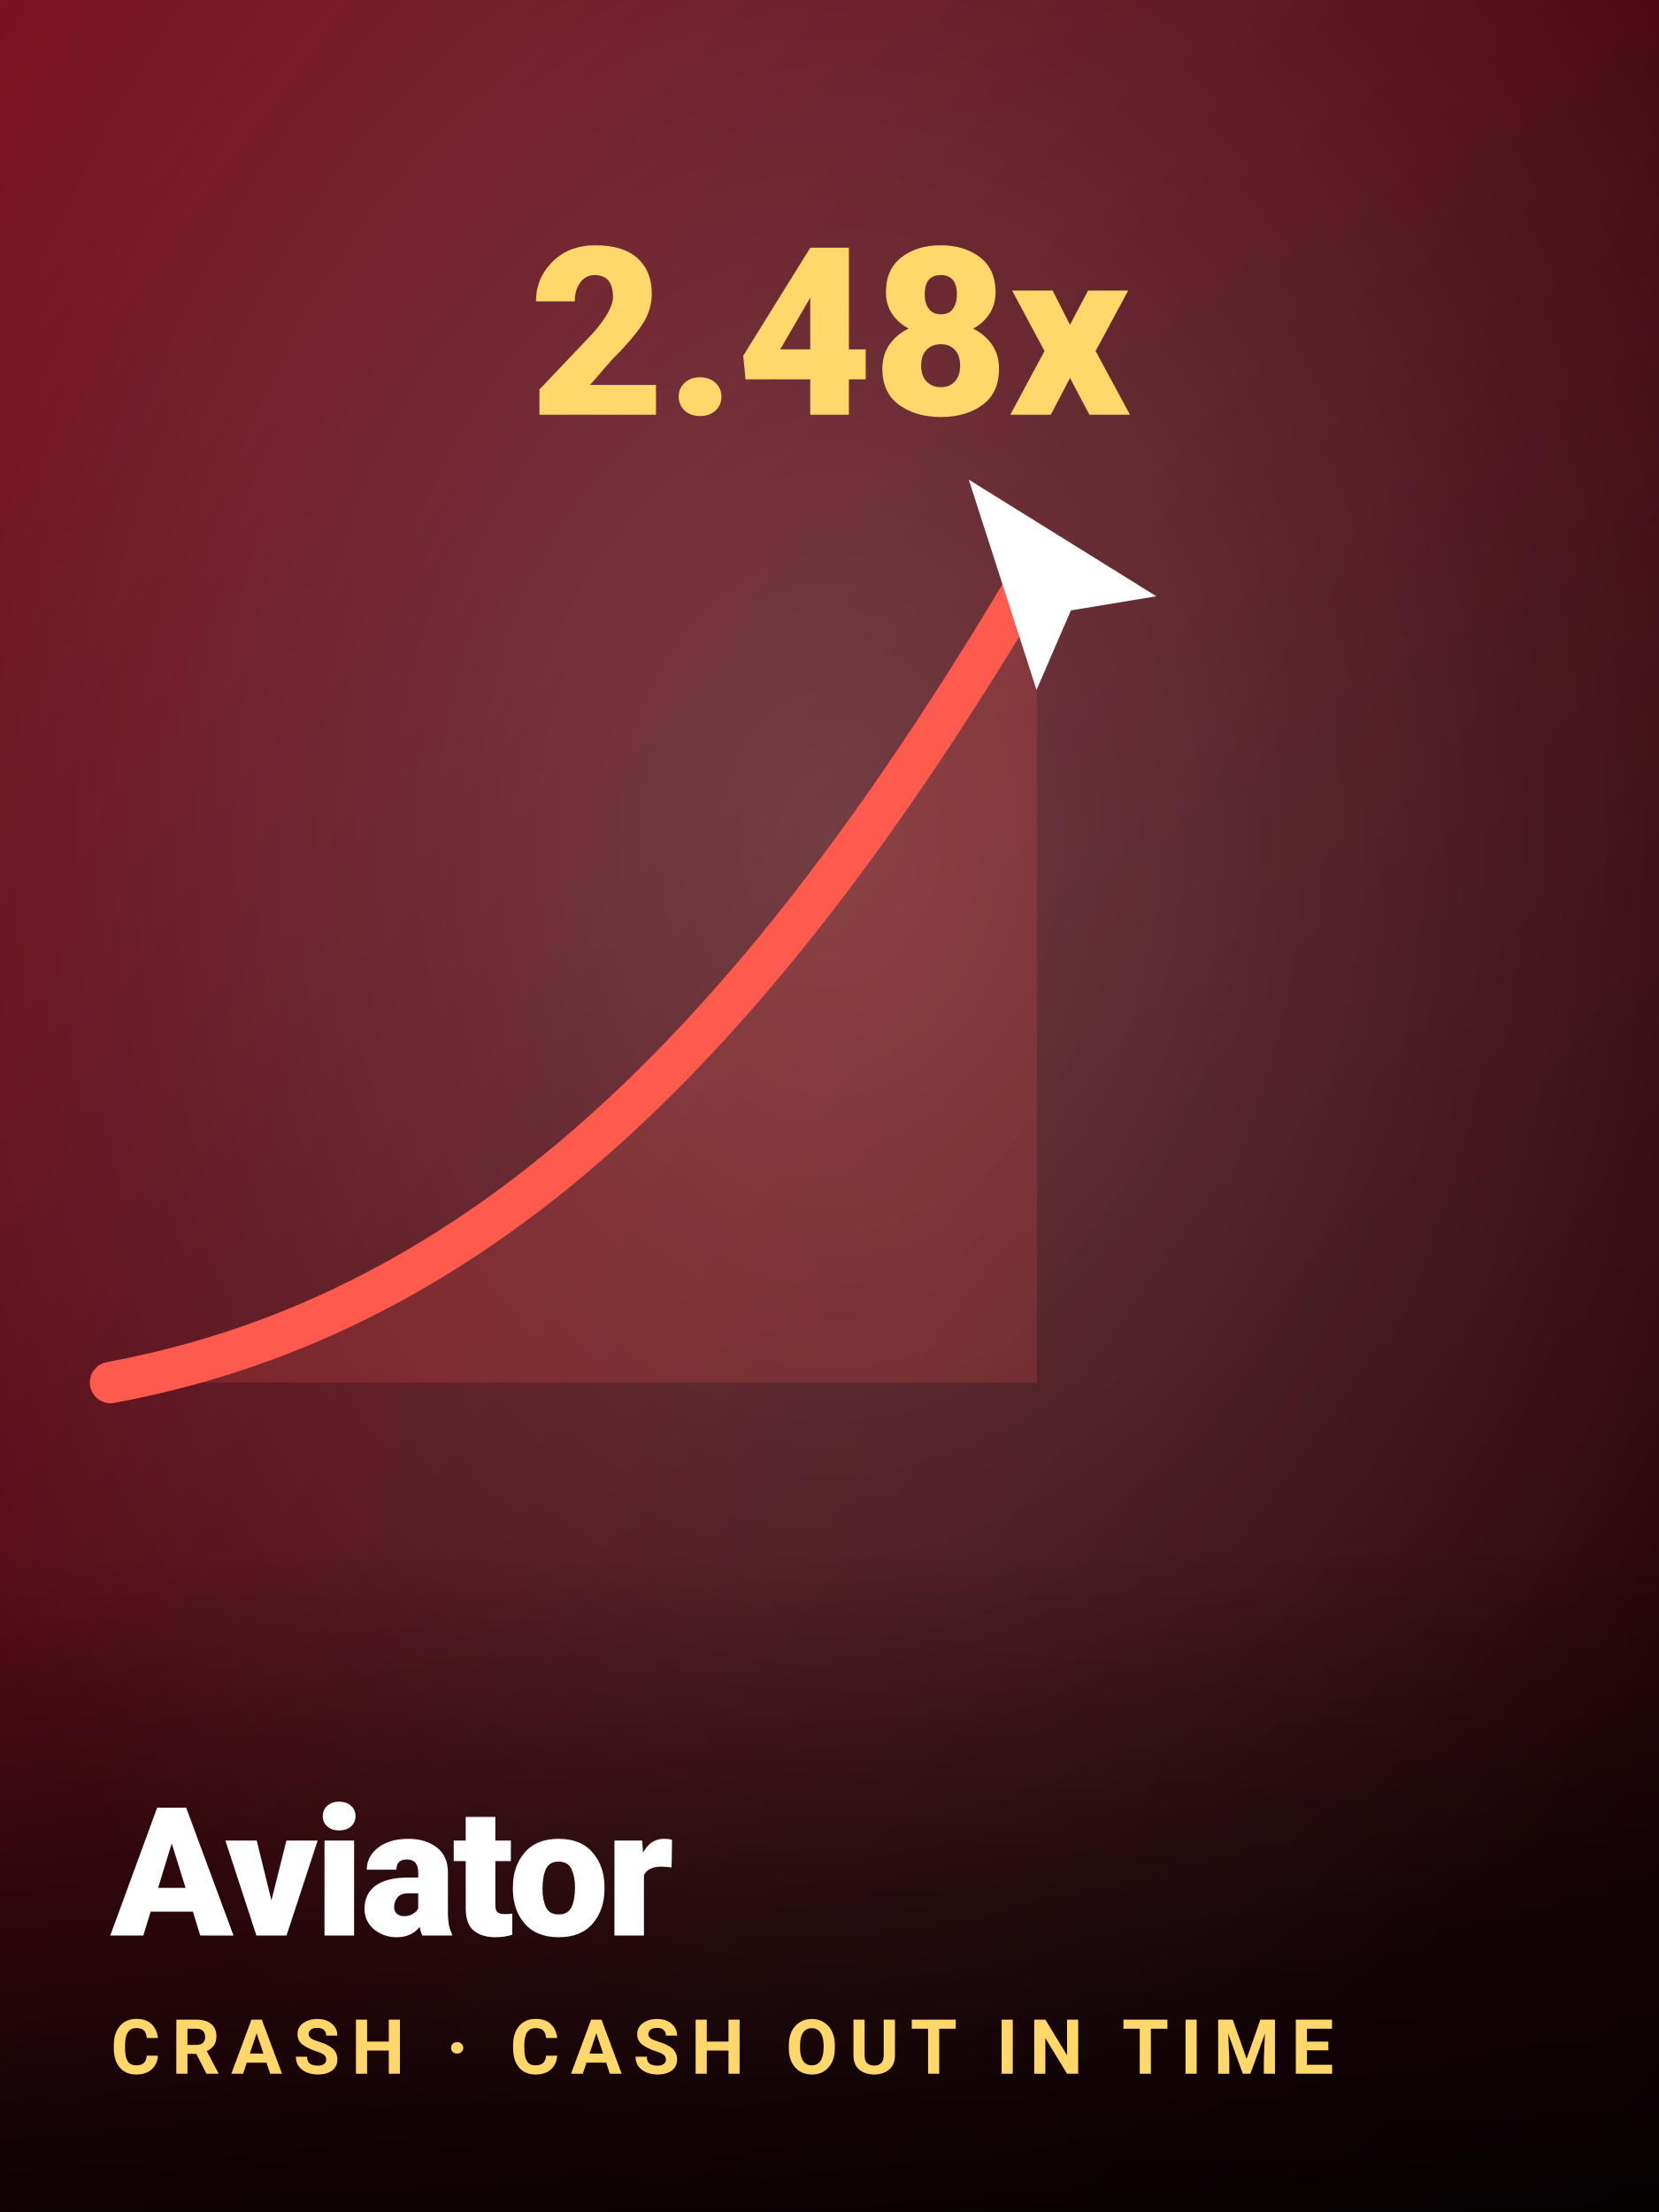
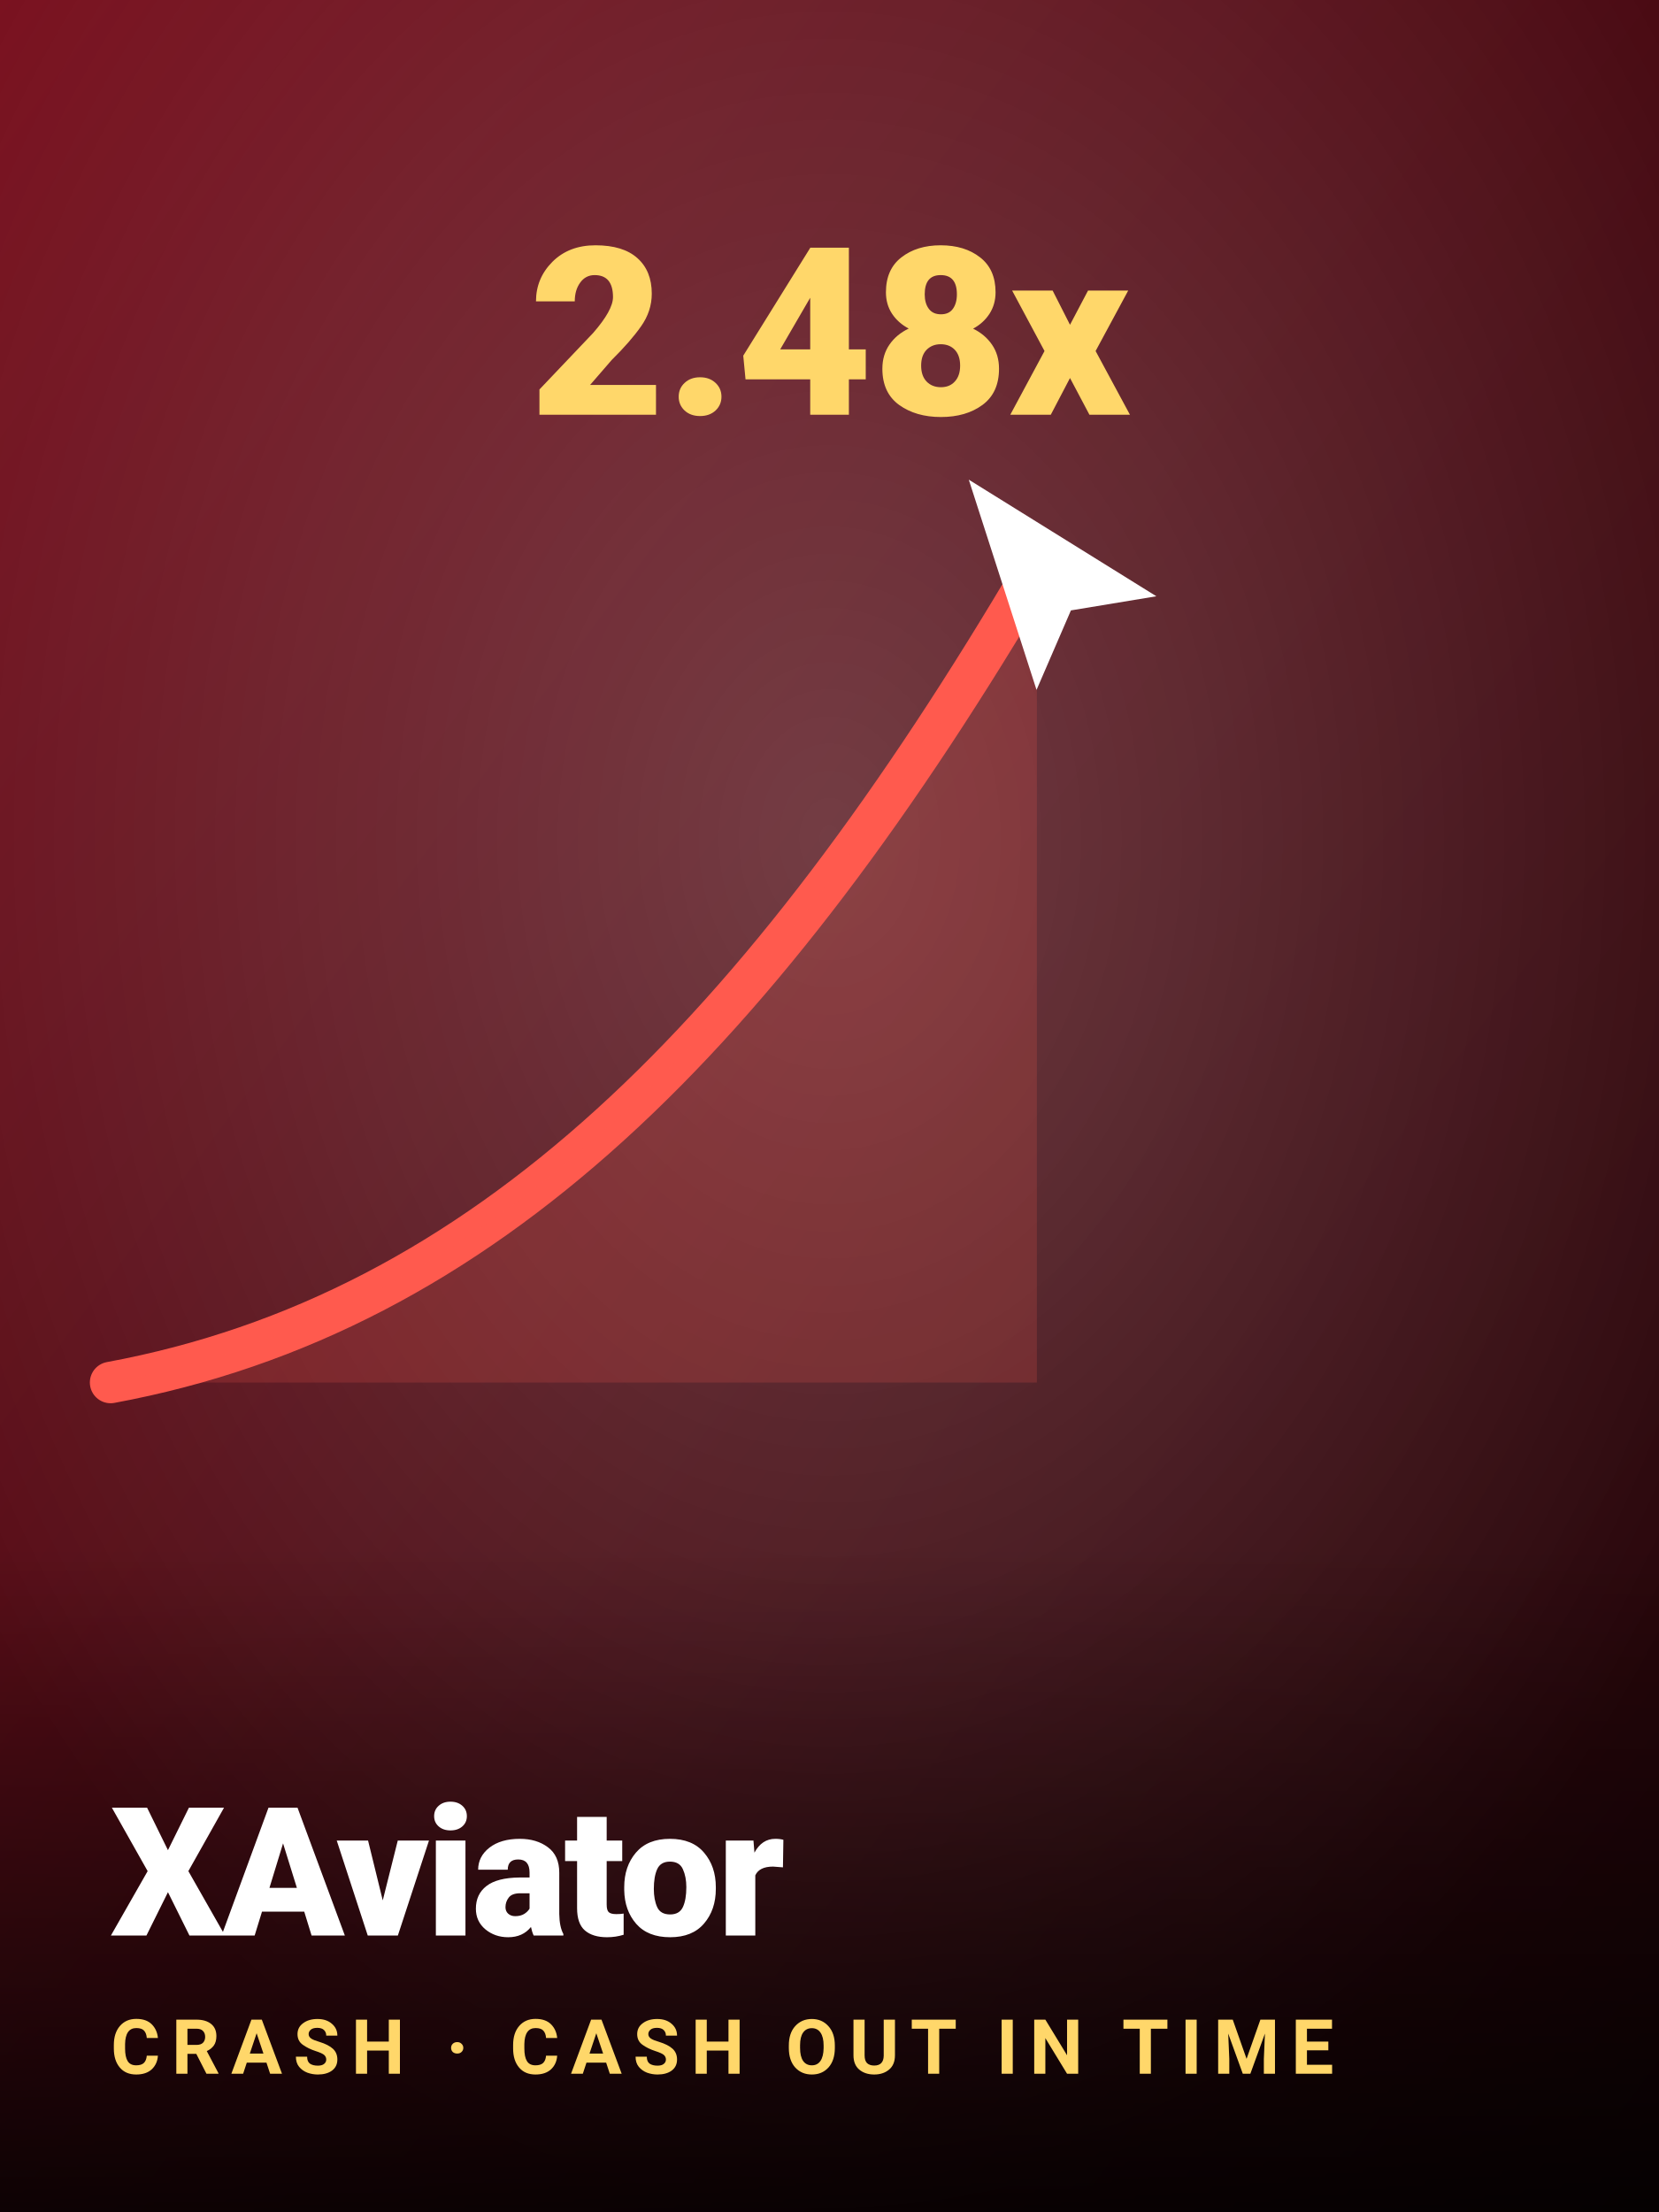
- <svg xmlns="http://www.w3.org/2000/svg" viewBox="0 0 240 320" width="240" height="320" role="img" aria-label="Aviator">
+ <svg xmlns="http://www.w3.org/2000/svg" viewBox="0 0 240 320" width="240" height="320" role="img" aria-label="XAviator">
  <defs>
    <linearGradient id="bg-avi" x1="0" y1="0" x2="1" y2="1">
      <stop offset="0%" stop-color="#7a1220" />
      <stop offset="100%" stop-color="#1b0407" />
    </linearGradient>
    <radialGradient id="glow-avi" cx="50%" cy="38%" r="62%">
      <stop offset="0%" stop-color="#ffffff" stop-opacity=".20" />
      <stop offset="100%" stop-color="#ffffff" stop-opacity="0" />
    </radialGradient>
    <linearGradient id="scrim-avi" x1="0" y1="0" x2="0" y2="1">
      <stop offset="0%" stop-color="#000" stop-opacity="0" />
      <stop offset="100%" stop-color="#000" stop-opacity=".82" />
    </linearGradient>
  </defs>
  <rect width="240" height="320" fill="url(#bg-avi)" />
  <rect width="240" height="320" fill="url(#glow-avi)" />
  <path d="M16 200 C70 190 110 150 150 82" fill="none" stroke="#ff5a4e" stroke-width="6" stroke-linecap="round" />
  <path d="M16 200 C70 190 110 150 150 82 L150 200 Z" fill="#ff5a4e" opacity=".18" />
  <g transform="translate(150 82) rotate(-38)">
    <path d="M0 -16 L11 14 L0 8 L-11 14 Z" fill="#fff" />
  </g>
  <text x="120" y="60" fill="#ffd76a" font-size="34" font-weight="800" text-anchor="middle" font-family="Segoe UI, Roboto, sans-serif">2.48x</text>
  <rect y="224" width="240" height="96" fill="url(#scrim-avi)" />
-   <text x="16" y="280" fill="#fff" font-family="Segoe UI, Roboto, sans-serif" font-size="26" font-weight="800" letter-spacing="-.5">Aviator</text>
+   <text x="16" y="280" fill="#fff" font-family="Segoe UI, Roboto, sans-serif" font-size="26" font-weight="800" letter-spacing="-.5">XAviator</text>
  <text x="16" y="300" fill="#ffd76a" font-family="Segoe UI, Roboto, sans-serif" font-size="11" font-weight="700" letter-spacing="1.6">CRASH · CASH OUT IN TIME</text>
</svg>
